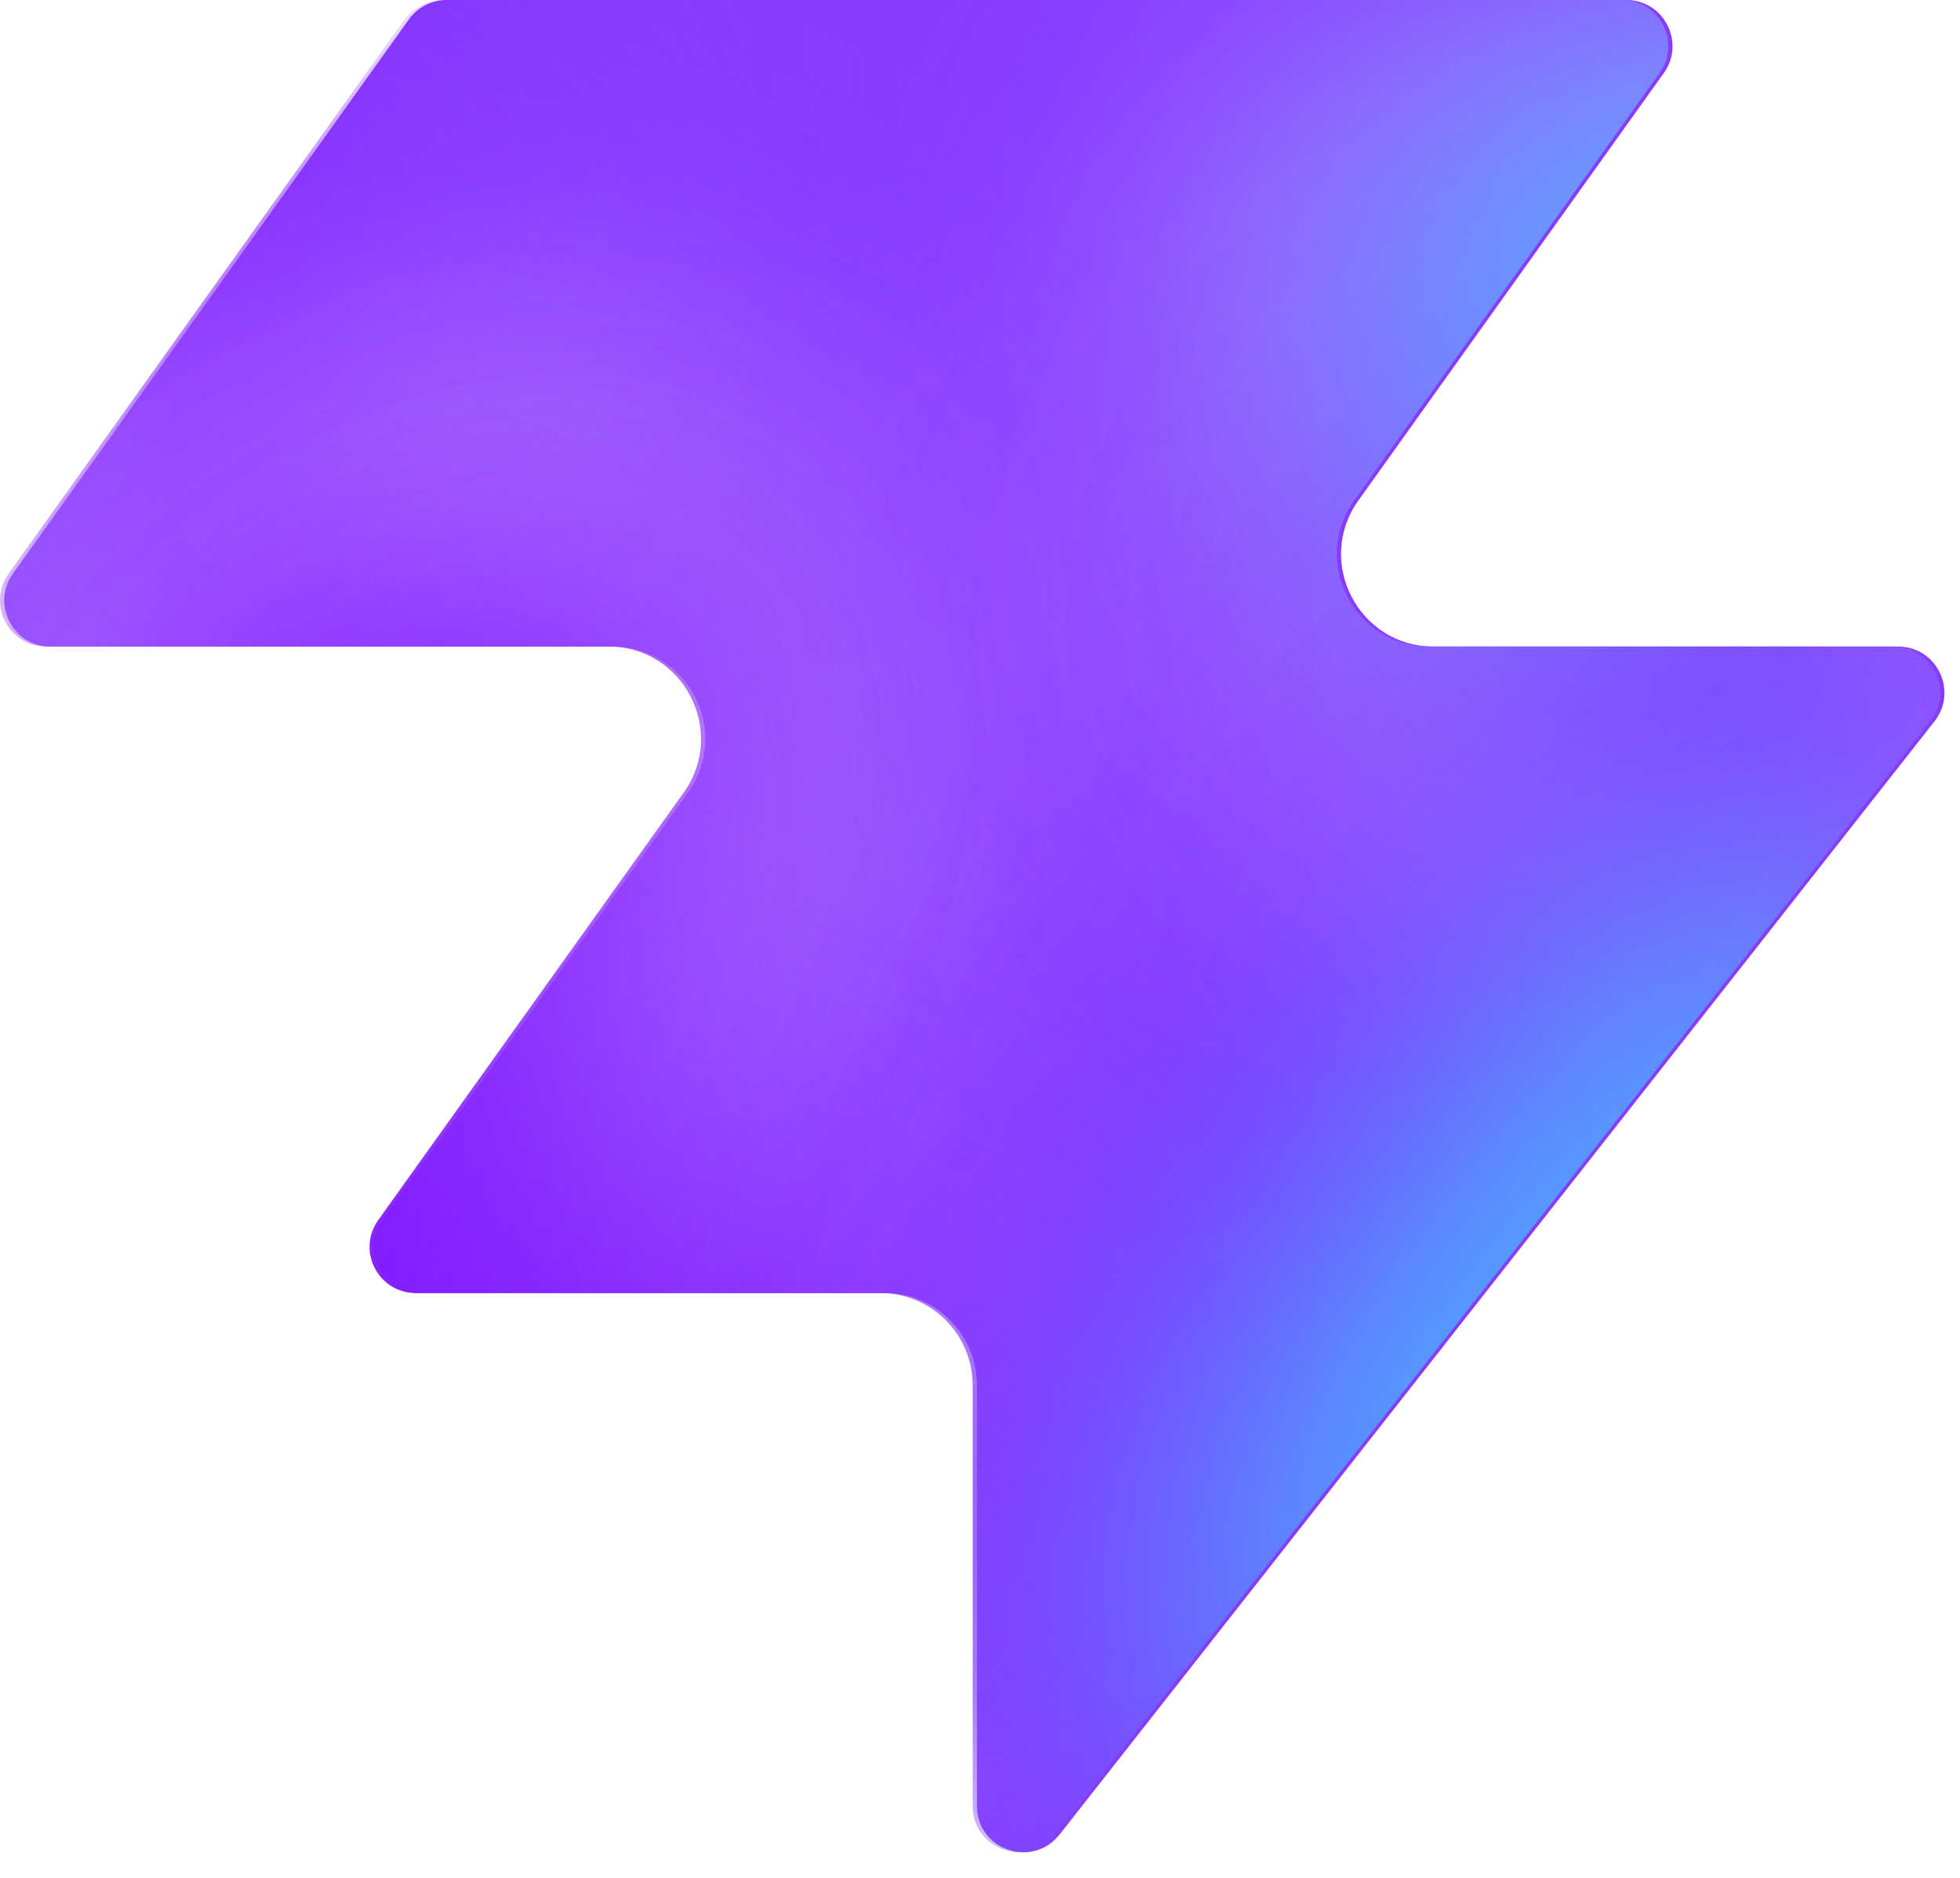
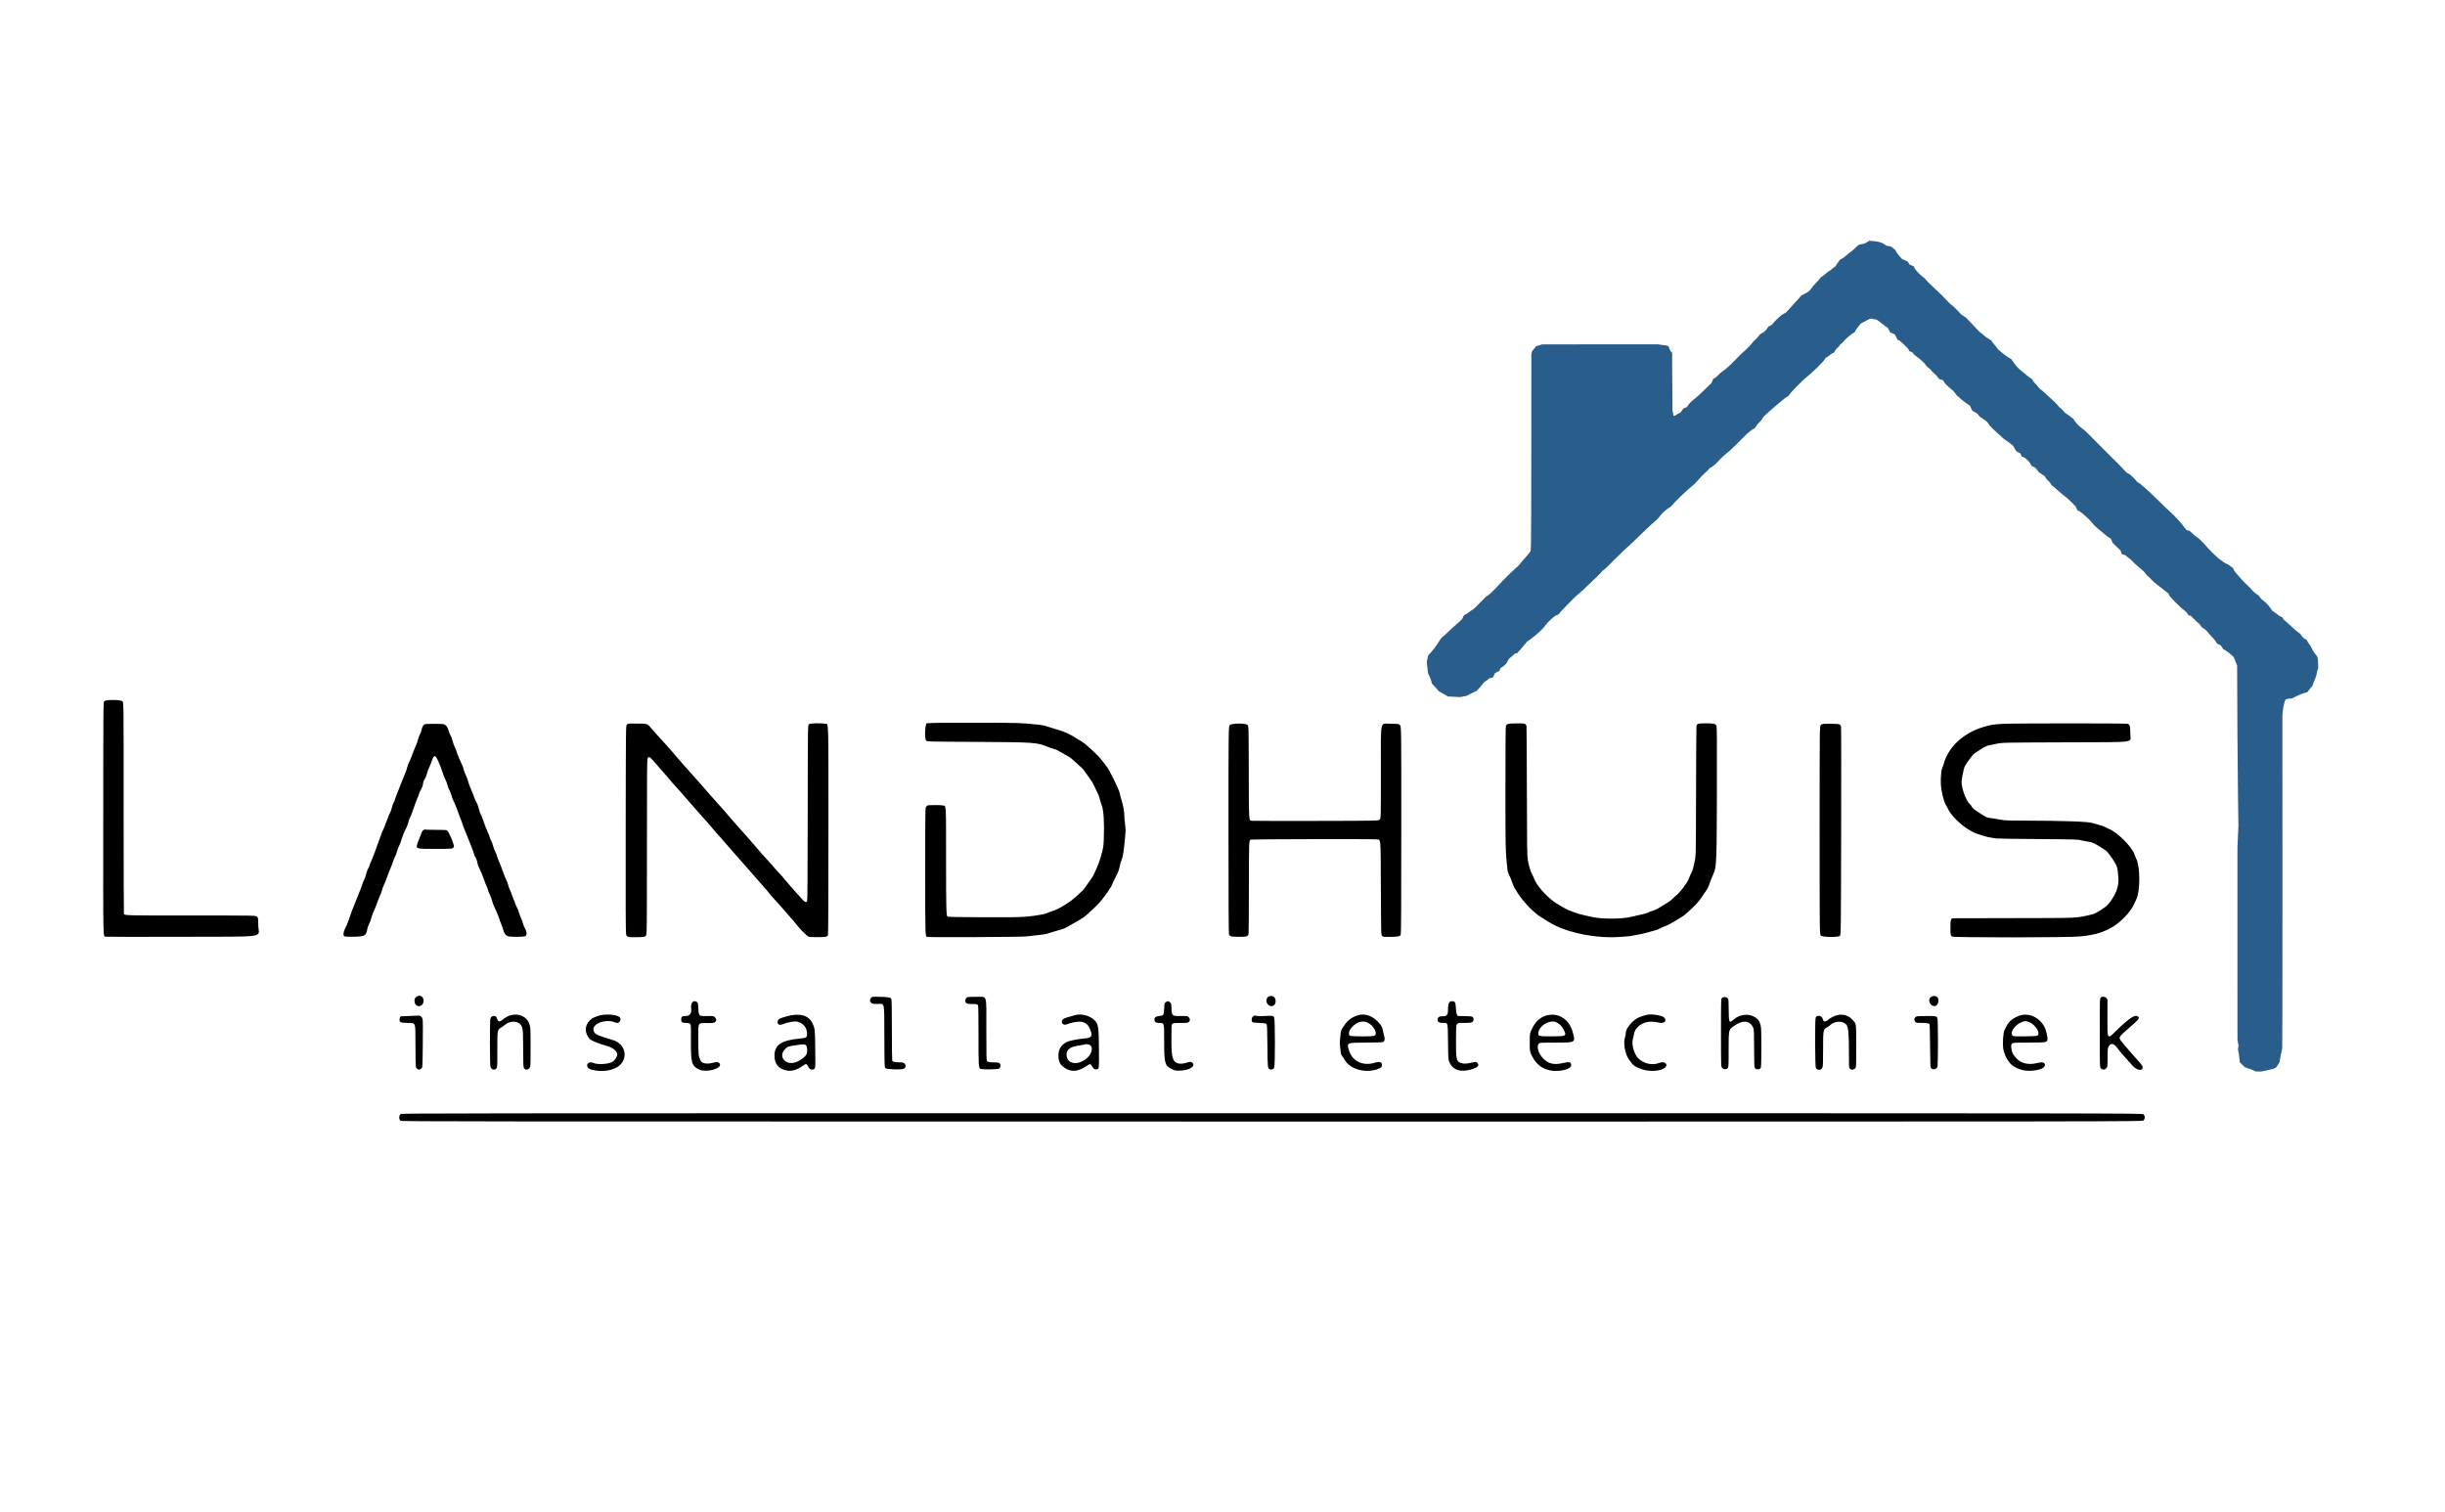
- <svg xmlns="http://www.w3.org/2000/svg" width="48" height="46" fill="none" viewBox="0 0 48 46">
-   <path fill="#863bff" d="M25.946 44.938c-.664.845-2.021.375-2.021-.698V33.937a2.26 2.26 0 0 0-2.262-2.262H10.287c-.92 0-1.456-1.04-.92-1.788l7.48-10.471c1.07-1.497 0-3.578-1.842-3.578H1.237c-.92 0-1.456-1.04-.92-1.788L10.013.474c.214-.297.556-.474.92-.474h28.894c.92 0 1.456 1.04.92 1.788l-7.48 10.471c-1.07 1.498 0 3.579 1.842 3.579h11.377c.943 0 1.473 1.088.89 1.83L25.947 44.94z" style="fill:#863bff;fill:color(display-p3 .525 .23 1);fill-opacity:1" />
-   <mask id="a" width="48" height="46" x="0" y="0" maskUnits="userSpaceOnUse" style="mask-type:alpha">
-     <path fill="#000" d="M25.842 44.938c-.664.844-2.021.375-2.021-.698V33.937a2.26 2.26 0 0 0-2.262-2.262H10.183c-.92 0-1.456-1.04-.92-1.788l7.48-10.471c1.07-1.498 0-3.579-1.842-3.579H1.133c-.92 0-1.456-1.04-.92-1.787L9.91.473c.214-.297.556-.474.92-.474h28.894c.92 0 1.456 1.04.92 1.788l-7.48 10.471c-1.07 1.498 0 3.578 1.842 3.578h11.377c.943 0 1.473 1.088.89 1.832L25.843 44.94z" style="fill:#000;fill-opacity:1" />
-   </mask>
-   <g mask="url(#a)">
-     <g filter="url(#b)">
-       <ellipse cx="5.508" cy="14.704" fill="#ede6ff" rx="5.508" ry="14.704" style="fill:#ede6ff;fill:color(display-p3 .927 .903 1);fill-opacity:1" transform="matrix(.00324 1 1 -.00324 -4.47 31.516)" />
-     </g>
-     <g filter="url(#c)">
-       <ellipse cx="10.399" cy="29.851" fill="#ede6ff" rx="10.399" ry="29.851" style="fill:#ede6ff;fill:color(display-p3 .927 .903 1);fill-opacity:1" transform="matrix(.00324 1 1 -.00324 -39.328 7.883)" />
-     </g>
-     <g filter="url(#d)">
-       <ellipse cx="5.508" cy="30.487" fill="#7e14ff" rx="5.508" ry="30.487" style="fill:#7e14ff;fill:color(display-p3 .492 .077 1);fill-opacity:1" transform="rotate(89.814 -25.913 -14.639)scale(1 -1)" />
-     </g>
-     <g filter="url(#e)">
-       <ellipse cx="5.508" cy="30.599" fill="#7e14ff" rx="5.508" ry="30.599" style="fill:#7e14ff;fill:color(display-p3 .492 .077 1);fill-opacity:1" transform="rotate(89.814 -32.644 -3.334)scale(1 -1)" />
-     </g>
-     <g filter="url(#f)">
-       <ellipse cx="5.508" cy="30.599" fill="#7e14ff" rx="5.508" ry="30.599" style="fill:#7e14ff;fill:color(display-p3 .492 .077 1);fill-opacity:1" transform="matrix(.00324 1 1 -.00324 -34.34 30.47)" />
-     </g>
-     <g filter="url(#g)">
-       <ellipse cx="14.072" cy="22.078" fill="#ede6ff" rx="14.072" ry="22.078" style="fill:#ede6ff;fill:color(display-p3 .927 .903 1);fill-opacity:1" transform="rotate(93.35 24.506 48.493)scale(-1 1)" />
-     </g>
-     <g filter="url(#h)">
-       <ellipse cx="3.47" cy="21.501" fill="#7e14ff" rx="3.47" ry="21.501" style="fill:#7e14ff;fill:color(display-p3 .492 .077 1);fill-opacity:1" transform="rotate(89.009 28.708 47.59)scale(-1 1)" />
-     </g>
-     <g filter="url(#i)">
-       <ellipse cx="3.47" cy="21.501" fill="#7e14ff" rx="3.47" ry="21.501" style="fill:#7e14ff;fill:color(display-p3 .492 .077 1);fill-opacity:1" transform="rotate(89.009 28.708 47.59)scale(-1 1)" />
-     </g>
-     <g filter="url(#j)">
-       <ellipse cx=".387" cy="8.972" fill="#7e14ff" rx="4.407" ry="29.108" style="fill:#7e14ff;fill:color(display-p3 .492 .077 1);fill-opacity:1" transform="rotate(39.51 .387 8.972)" />
-     </g>
-     <g filter="url(#k)">
-       <ellipse cx="47.523" cy="-6.092" fill="#7e14ff" rx="4.407" ry="29.108" style="fill:#7e14ff;fill:color(display-p3 .492 .077 1);fill-opacity:1" transform="rotate(37.892 47.523 -6.092)" />
-     </g>
-     <g filter="url(#l)">
-       <ellipse cx="41.412" cy="6.333" fill="#47bfff" rx="5.971" ry="9.665" style="fill:#47bfff;fill:color(display-p3 .28 .748 1);fill-opacity:1" transform="rotate(37.892 41.412 6.333)" />
-     </g>
-     <g filter="url(#m)">
-       <ellipse cx="-1.879" cy="38.332" fill="#7e14ff" rx="4.407" ry="29.108" style="fill:#7e14ff;fill:color(display-p3 .492 .077 1);fill-opacity:1" transform="rotate(37.892 -1.88 38.332)" />
-     </g>
-     <g filter="url(#n)">
-       <ellipse cx="-1.879" cy="38.332" fill="#7e14ff" rx="4.407" ry="29.108" style="fill:#7e14ff;fill:color(display-p3 .492 .077 1);fill-opacity:1" transform="rotate(37.892 -1.88 38.332)" />
-     </g>
-     <g filter="url(#o)">
-       <ellipse cx="35.651" cy="29.907" fill="#7e14ff" rx="4.407" ry="29.108" style="fill:#7e14ff;fill:color(display-p3 .492 .077 1);fill-opacity:1" transform="rotate(37.892 35.651 29.907)" />
-     </g>
-     <g filter="url(#p)">
-       <ellipse cx="38.418" cy="32.4" fill="#47bfff" rx="5.971" ry="15.297" style="fill:#47bfff;fill:color(display-p3 .28 .748 1);fill-opacity:1" transform="rotate(37.892 38.418 32.4)" />
-     </g>
+ <svg xmlns="http://www.w3.org/2000/svg" viewBox="0 0 5280 3264" width="660" height="408">
+   <g transform="translate(0,3264) scale(0.01,-0.01)" fill="#000000" stroke="none">
+     <path d="M22522 174973 c-214 -227 -214 -227 -227 -25254 -14 -27419 -56 -25409 535 -25598 121 -39 7480 -49 16354 -21 19006 59 16645 -279 16597 2372 -31 1746 -31 1746 -313 1988 -282 242 -282 242 -14276 238 -14170 -4 -14293 -1 -14433 363 -35 92 -62 10400 -60 22907 3 22739 3 22739 -243 22986 -371 370 -3590 385 -3934 19z M201900 170294 c-962 -31 -1760 -65 -1772 -75 -387 -327 -495 -3290 -137 -3733 191 -236 191 -236 10725 -295 12693 -71 13239 -108 15534 -1072 385 -162 948 -350 1250 -417 503 -113 892 -308 2500 -1253 303 -178 703 -402 890 -497 188 -95 750 -565 1250 -1043 501 -479 1090 -1013 1310 -1188 381 -303 683 -685 1513 -1916 203 -299 507 -727 678 -951 170 -224 480 -789 689 -1256 208 -466 530 -1140 714 -1498 185 -357 389 -920 455 -1250 66 -330 255 -937 421 -1350 415 -1037 578 -3683 448 -7250 -64 -1731 -76 -1798 -714 -4100 -391 -1412 -1557 -4022 -2054 -4600 -94 -110 -517 -703 -938 -1317 -422 -615 -808 -1133 -858 -1150 -50 -18 -510 -440 -1022 -936 -1440 -1396 -4002 -3036 -5381 -3445 -412 -122 -916 -308 -1121 -412 -206 -105 -589 -232 -852 -283 -3507 -675 -4496 -727 -13198 -689 -5427 23 -7552 64 -7633 145 -251 251 -291 1936 -294 12493 -3 12428 71 11325 -778 11524 -300 70 -2146 89 -3055 31 -98 -6 -290 -121 -425 -256 -245 -246 -245 -246 -245 -13905 0 -14634 -16 -14157 474 -14280 445 -113 20406 -16 21276 103 495 67 1643 195 2550 283 1209 118 1837 228 2350 415 385 139 1281 406 1991 591 710 185 1453 435 1650 554 197 119 854 494 1459 834 2710 1523 2456 1340 4478 3227 782 731 1647 1643 1922 2028 275 385 669 905 876 1155 207 251 450 598 540 773 89 174 264 440 389 589 126 150 282 437 348 637 66 201 434 978 817 1728 572 1119 730 1534 880 2319 101 526 274 1133 385 1350 205 400 455 1666 562 2844 32 358 130 1325 217 2150 144 1373 144 1605 -3 2734 -89 679 -161 1515 -161 1858 0 865 -263 2348 -597 3358 -154 468 -333 1143 -397 1500 -143 797 -2227 5064 -2796 5724 -202 234 -636 804 -964 1265 -801 1127 -3749 3855 -4671 4322 -234 119 -605 338 -825 488 -1334 907 -3026 1670 -4550 2050 -357 89 -1084 314 -1615 501 -661 232 -1291 371 -2000 442 -4178 417 -4081 414 -12485 436 -4537 12 -9037 -3 -10000 -34z M135375 169923 c-225 -239 -225 -239 -256 -22556 -23 -16066 -1 -22422 79 -22692 189 -645 356 -693 2293 -657 1672 31 1710 37 1958 285 253 254 253 254 256 19208 2 16803 19 18979 154 19172 318 453 480 329 2191 -1677 440 -515 1178 -1358 1641 -1872 462 -514 909 -1036 991 -1159 83 -124 296 -382 473 -575 1162 -1262 2555 -2823 2886 -3236 215 -267 687 -809 1050 -1205 362 -395 997 -1116 1409 -1603 413 -486 1246 -1429 1853 -2095 606 -666 1371 -1548 1699 -1961 328 -412 800 -953 1048 -1201 247 -248 743 -808 1100 -1244 358 -437 946 -1112 1307 -1500 362 -388 1056 -1177 1543 -1755 487 -577 1159 -1345 1493 -1706 334 -361 1260 -1412 2057 -2336 798 -923 1859 -2136 2359 -2694 501 -558 1041 -1196 1200 -1418 160 -222 960 -1130 1777 -2018 817 -888 1557 -1719 1644 -1846 86 -128 566 -682 1066 -1232 500 -550 1170 -1347 1489 -1772 623 -827 2160 -2344 2505 -2473 321 -118 3365 -112 3741 9 203 64 368 202 425 352 58 151 94 8955 94 22679 0 25205 80 22765 -750 22958 -802 185 -3199 121 -3464 -94 -236 -191 -236 -191 -259 -19162 -17 -14074 -52 -19007 -137 -19109 -194 -234 -474 -155 -842 237 -1117 1190 -3313 3676 -4025 4554 -454 562 -909 1089 -1011 1171 -197 159 -868 910 -1612 1801 -247 297 -896 1014 -1440 1594 -545 580 -1259 1391 -1588 1802 -328 411 -970 1153 -1426 1650 -456 497 -972 1083 -1146 1302 -174 219 -819 946 -1433 1615 -614 669 -1409 1565 -1767 1991 -998 1190 -2335 2725 -3000 3445 -857 928 -2938 3292 -3687 4188 -350 419 -1183 1354 -1850 2077 -667 723 -1438 1582 -1713 1909 -275 327 -860 1001 -1300 1498 -440 498 -996 1146 -1236 1441 -240 295 -950 1100 -1578 1787 -2244 2456 -2516 2758 -3020 3362 -823 985 -750 961 -3033 982 -1973 18 -1985 17 -2208 -221z M325627 170047 c-171 -72 -360 -221 -419 -332 -76 -142 -108 -4130 -108 -13328 0 -13828 -11 -13374 444 -17918 27 -272 176 -705 343 -1000 162 -285 440 -958 617 -1495 177 -537 462 -1195 634 -1463 172 -267 447 -697 612 -955 1325 -2070 3534 -4333 5187 -5312 447 -265 1071 -650 1387 -855 3160 -2052 8575 -3389 13726 -3388 1263 0 4366 235 4542 344 48 30 633 146 1299 257 666 112 1694 355 2285 539 591 184 1232 367 1424 407 193 39 575 195 850 347 275 151 680 333 900 404 543 175 1731 793 2700 1405 440 277 1036 642 1324 809 287 167 1183 942 1991 1721 1317 1271 1823 1881 2576 3105 105 171 360 536 566 811 206 275 428 702 494 948 117 439 524 1474 1116 2834 559 1285 616 2884 652 18118 23 9997 2 13371 -86 13587 -191 468 -582 563 -2308 563 -1714 0 -1925 -66 -2024 -628 -31 -177 -70 -6532 -87 -14122 -31 -13800 -31 -13800 -294 -15050 -344 -1638 -431 -1926 -818 -2700 -178 -357 -381 -830 -449 -1050 -239 -766 -1915 -3006 -2653 -3546 -110 -81 -470 -411 -800 -734 -330 -323 -802 -702 -1050 -842 -247 -139 -675 -398 -950 -575 -1256 -806 -1576 -975 -2365 -1241 -464 -157 -990 -361 -1171 -455 -180 -93 -779 -255 -1332 -360 -553 -106 -1416 -303 -1919 -438 -2146 -577 -6794 -580 -9013 -6 -550 143 -1315 320 -1700 394 -385 74 -1082 280 -1550 457 -467 177 -1097 410 -1398 518 -600 215 -2785 1505 -3502 2069 -1857 1459 -3461 3372 -4012 4783 -155 399 -349 826 -429 950 -306 472 -756 1970 -924 3076 -158 1043 -177 2434 -205 14900 -17 7563 -54 13850 -82 13972 -128 564 -348 629 -2098 617 -1080 -7 -1714 -54 -1923 -142z M432700 170090 c-2188 -101 -2734 -186 -4429 -695 -4227 -1267 -7490 -4278 -8486 -7832 -106 -378 -257 -813 -337 -966 -230 -445 -380 -2111 -319 -3542 59 -1394 652 -3865 1067 -4450 100 -140 320 -547 490 -905 1002 -2114 4423 -4916 6714 -5500 248 -63 743 -218 1100 -344 358 -126 1033 -282 1500 -347 468 -65 985 -144 1150 -177 165 -32 4193 -89 8950 -127 8329 -67 8678 -77 9400 -277 413 -114 1065 -240 1450 -281 887 -93 1724 -512 3765 -1885 398 -268 1555 -1836 2142 -2905 379 -690 425 -908 605 -2910 173 -1916 -522 -3789 -2136 -5756 -610 -744 -2624 -2041 -3476 -2239 -3678 -854 -2417 -792 -16750 -820 -7177 -14 -13143 -27 -13256 -29 -553 -8 -644 -284 -644 -1949 0 -1733 15 -1805 407 -2008 452 -233 24768 -221 27393 14 2918 262 4522 679 6600 1716 2026 1011 4507 3503 5250 5274 115 275 332 736 482 1025 865 1671 867 7101 3 8767 -140 271 -312 681 -381 912 -474 1573 -3640 4770 -5459 5512 -306 124 -756 338 -1002 475 -245 138 -828 339 -1295 449 -466 109 -1050 273 -1298 364 -898 331 -6107 514 -15224 537 -3448 8 -3753 24 -4950 251 -702 133 -1573 271 -1937 307 -710 69 -788 108 -2720 1363 -753 490 -1077 767 -1243 1062 -123 220 -300 462 -392 538 -824 676 -1834 3361 -1834 4875 0 422 455 2746 607 3104 352 825 1830 2826 2278 3086 260 150 651 399 869 552 847 597 1715 1049 2146 1117 248 39 990 190 1650 334 1200 263 1200 263 14822 316 16057 64 14045 -204 14065 1868 15 1596 -82 1962 -561 2130 -364 126 -24009 123 -26776 -4z M91726 169997 c-308 -123 -593 -624 -674 -1182 -37 -256 -200 -702 -361 -992 -162 -289 -364 -825 -449 -1190 -84 -365 -236 -825 -336 -1023 -210 -413 -1055 -2536 -1158 -2910 -38 -137 -216 -542 -395 -900 -180 -357 -379 -897 -443 -1200 -64 -302 -271 -887 -460 -1300 -188 -412 -549 -1310 -801 -1995 -252 -684 -608 -1584 -790 -2000 -182 -415 -409 -1025 -504 -1355 -95 -330 -265 -751 -378 -935 -113 -184 -267 -630 -343 -991 -76 -361 -224 -795 -328 -965 -105 -170 -348 -736 -540 -1259 -624 -1700 -947 -2507 -1057 -2639 -59 -71 -262 -576 -450 -1120 -848 -2451 -1841 -5091 -2196 -5841 -144 -302 -261 -614 -262 -692 -1 -78 -135 -379 -298 -669 -164 -290 -364 -843 -444 -1230 -81 -386 -258 -895 -395 -1131 -136 -235 -301 -630 -365 -878 -65 -247 -253 -765 -418 -1150 -165 -385 -402 -992 -527 -1350 -125 -357 -439 -1145 -698 -1750 -441 -1029 -754 -1870 -1472 -3949 -161 -467 -399 -1030 -528 -1250 -349 -598 -567 -1410 -455 -1703 128 -337 327 -366 2325 -330 2234 41 2556 222 2766 1561 56 357 226 855 393 1150 163 287 367 814 454 1171 87 358 289 943 448 1300 427 960 702 1654 1011 2554 153 442 396 1037 540 1323 145 285 313 756 373 1046 61 290 219 730 352 977 132 248 371 810 529 1250 612 1694 908 2457 1099 2833 110 215 252 610 317 879 64 268 262 758 440 1088 178 330 400 915 494 1300 94 385 275 880 403 1100 128 220 331 732 452 1137 295 995 760 2151 1123 2792 165 291 361 823 436 1182 75 359 227 800 338 979 111 179 332 705 491 1168 549 1599 1086 3045 1240 3343 85 165 207 502 272 749 65 248 234 620 376 827 253 371 527 1215 527 1623 0 114 152 442 337 730 202 313 387 773 459 1143 67 340 269 913 449 1272 180 360 448 1023 597 1472 429 1302 721 1368 1248 283 378 -775 900 -2117 1254 -3222 128 -396 329 -885 448 -1086 118 -201 308 -709 421 -1129 113 -419 318 -957 455 -1195 137 -238 338 -755 447 -1150 108 -395 258 -812 333 -927 176 -272 1005 -2304 1097 -2689 39 -164 243 -704 453 -1200 211 -496 433 -1104 495 -1352 61 -247 245 -742 407 -1100 162 -357 502 -1190 754 -1850 252 -660 609 -1560 794 -2000 184 -440 401 -1056 482 -1369 82 -313 237 -696 345 -850 215 -307 371 -761 475 -1381 36 -220 196 -647 355 -950 354 -673 732 -1591 1093 -2650 150 -440 363 -980 475 -1200 111 -220 235 -557 275 -750 40 -192 242 -710 448 -1150 206 -440 433 -1047 503 -1350 70 -302 196 -685 280 -850 380 -747 1058 -2359 1240 -2950 110 -357 331 -949 490 -1314 158 -365 338 -895 399 -1178 120 -561 456 -1033 899 -1262 422 -218 3557 -210 3871 10 356 249 305 926 -127 1698 -191 343 -398 865 -460 1160 -61 295 -215 718 -343 940 -127 222 -307 694 -399 1050 -91 355 -343 1002 -558 1437 -215 435 -391 853 -391 928 0 76 -107 350 -239 609 -131 260 -333 787 -448 1172 -116 385 -302 850 -415 1033 -112 183 -274 633 -358 1000 -85 367 -267 870 -406 1117 -139 248 -378 810 -531 1250 -378 1088 -746 2044 -1158 3011 -190 446 -345 874 -345 953 0 78 -154 463 -342 855 -188 393 -415 998 -504 1346 -89 347 -248 778 -354 957 -105 178 -260 555 -343 837 -84 282 -265 744 -403 1027 -286 586 -821 1982 -1155 3014 -125 385 -310 818 -411 963 -101 144 -276 662 -389 1150 -118 510 -331 1091 -502 1368 -163 265 -324 602 -357 750 -34 148 -189 562 -345 919 -600 1379 -1017 2473 -1158 3037 -81 323 -296 885 -479 1250 -183 365 -383 901 -445 1191 -62 291 -203 706 -314 924 -355 696 -1074 2433 -1198 2895 -67 247 -252 708 -412 1025 -161 318 -362 882 -447 1253 -85 371 -280 900 -433 1175 -153 275 -373 817 -490 1204 -220 732 -470 1057 -951 1239 -342 130 -3821 133 -4142 4z M265599 169825 c-305 -275 -305 -275 -305 -22651 0 -15245 33 -22438 104 -22570 243 -454 457 -504 2170 -504 1794 0 1937 48 2066 697 31 155 60 4652 64 9992 6 9761 19 10109 372 10291 203 105 26257 161 27109 59 1074 -128 964 1006 1021 -10527 50 -10107 50 -10107 273 -10330 215 -215 282 -222 1837 -195 1720 30 2003 92 2180 482 83 180 115 6273 119 22613 6 22366 6 22366 -303 22642 -309 276 -309 276 -1949 276 -2435 0 -2157 1355 -2157 -10502 0 -9887 0 -9887 -241 -10167 -242 -281 -242 -281 -13775 -306 -7444 -14 -13680 -1 -13859 29 -660 111 -627 -421 -652 10537 -23 9893 -23 9893 -265 10151 -390 414 -3346 401 -3809 -17z M393231 169859 c-281 -242 -281 -242 -281 -22759 0 -22517 0 -22517 281 -22759 391 -337 3679 -377 4083 -50 236 191 236 191 286 22525 28 12284 15 22479 -29 22656 -142 580 -316 628 -2288 628 -1729 0 -1779 -6 -2052 -241z M91375 147102 c-155 -122 -318 -391 -383 -632 -62 -230 -193 -577 -292 -769 -98 -193 -296 -701 -439 -1128 -521 -1553 -690 -1486 3788 -1486 3700 0 3732 3 3955 421 185 346 -1079 3365 -1504 3592 -128 69 -927 103 -2176 94 -1086 -7 -2133 16 -2327 53 -276 52 -411 21 -622 -145z M90138 111256 c-1202 -523 -532 -2529 689 -2065 811 308 886 1747 109 2071 -396 166 -404 166 -798 -6z M273936 111183 c-515 -250 -602 -1232 -149 -1686 791 -791 1797 -262 1680 884 -80 786 -792 1160 -1531 802z M416880 110995 c-678 -678 90 -2049 1031 -1843 661 146 952 1394 444 1903 -376 375 -1068 347 -1475 -60z M188135 110944 c-334 -334 -320 -862 28 -1137 228 -179 403 -207 1289 -207 1666 0 1493 797 1525 -7026 27 -6643 27 -6643 252 -6854 266 -250 3361 -360 3897 -138 382 158 537 524 381 901 -168 406 -484 517 -1468 517 -812 0 -1200 97 -1362 340 -41 60 -75 3022 -75 6580 -2 4593 -35 6543 -115 6719 -172 376 -488 442 -2377 493 -1722 46 -1743 44 -1975 -188z M208856 111047 c-282 -140 -476 -581 -397 -898 114 -453 465 -594 1418 -567 971 27 1182 -19 1327 -289 68 -128 103 -2336 101 -6511 -4 -6591 19 -6978 423 -7200 341 -187 3728 -134 4029 63 332 218 412 715 168 1042 -186 250 -247 264 -1185 288 -1148 29 -1369 68 -1583 282 -139 140 -157 892 -157 6745 0 8026 283 7106 -2195 7131 -1031 10 -1826 -25 -1949 -86z M453670 110975 c-220 -225 -220 -225 -220 -7659 0 -7433 0 -7433 281 -7675 375 -323 719 -306 1077 51 327 328 308 176 330 2659 14 1512 38 1740 219 2050 470 806 1099 731 1796 -215 584 -794 1258 -1595 2093 -2490 387 -415 948 -1039 1245 -1387 884 -1033 2209 -1290 2209 -428 0 358 -118 520 -1546 2110 -2261 2517 -3292 3757 -3395 4080 -112 354 159 721 1200 1629 2983 2602 3144 2783 2784 3143 -596 596 -1874 -228 -4839 -3122 -1860 -1815 -1822 -1873 -1799 2772 9 2011 12 3762 6 3890 -31 650 -995 1046 -1441 592z M371892 110914 c-242 -196 -242 -196 -242 -7564 0 -7367 0 -7367 281 -7609 389 -335 888 -325 1162 22 201 256 207 372 207 3954 0 4367 -15 4298 1144 5125 1937 1382 3502 1207 4203 -469 128 -308 153 -990 153 -4255 0 -2509 38 -3997 107 -4196 200 -574 1085 -607 1356 -51 126 260 146 7732 23 8629 -183 1329 -627 1955 -1752 2470 -1236 566 -2977 275 -4071 -681 -1055 -922 -1134 -786 -1149 1987 -11 2049 -30 2298 -198 2524 -249 335 -879 393 -1224 114z M149572 110025 c-276 -306 -385 -739 -318 -1275 148 -1178 -241 -1750 -1189 -1750 -762 0 -965 -161 -965 -767 0 -582 212 -733 1033 -733 534 0 707 -40 867 -200 231 -231 226 -144 208 -3800 -24 -4611 170 -5285 1742 -6054 1552 -760 5111 229 4481 1244 -240 387 -595 442 -1420 219 -1342 -362 -2376 -198 -2701 429 -471 909 -510 1258 -510 4562 0 3909 -197 3543 1924 3566 1459 16 1511 24 1753 266 304 303 251 659 -153 1033 -261 243 -300 248 -1593 217 -1800 -43 -1859 7 -1931 1679 -46 1065 -69 1172 -286 1348 -295 239 -733 246 -942 16z M251731 109959 c-271 -233 -282 -283 -331 -1397 -61 -1399 -109 -1472 -1051 -1569 -779 -81 -1049 -276 -1049 -758 0 -524 284 -735 987 -735 1146 0 1113 111 1115 -3682 3 -4977 130 -5505 1485 -6193 813 -413 866 -425 1800 -425 2082 0 3597 916 2813 1700 -250 250 -484 250 -1284 -1 -1096 -344 -2077 -241 -2533 266 -658 729 -777 1973 -694 7210 17 1109 45 1125 1966 1125 1533 0 1558 4 1809 255 294 294 264 642 -90 1021 -201 215 -276 225 -1625 212 -1962 -19 -2009 21 -2073 1750 -34 933 -52 1001 -312 1225 -349 300 -581 299 -933 -4z M313072 110025 c-276 -305 -372 -714 -372 -1577 0 -1295 -227 -1554 -1322 -1515 -580 21 -911 -249 -911 -743 0 -498 314 -690 1125 -690 1136 0 1050 320 1109 -4117 50 -3833 50 -3833 330 -4433 785 -1686 2439 -2183 4826 -1448 1340 413 1695 846 1143 1398 -243 243 -242 243 -1300 0 -1040 -238 -1621 -249 -2232 -41 -979 334 -1071 784 -1040 5125 27 3846 -149 3516 1870 3516 1636 0 1902 113 1902 804 0 573 -192 644 -1800 658 -742 7 -1405 18 -1473 25 -297 31 -449 517 -519 1658 -55 907 -108 1190 -254 1351 -236 260 -857 277 -1082 29z M355850 107291 c-646 -126 -1699 -468 -2168 -703 -1202 -603 -2582 -2316 -2582 -3205 0 -262 -77 -691 -172 -955 -409 -1139 -34 -3511 739 -4664 959 -1433 1225 -1644 2819 -2242 1717 -644 4302 -450 5138 386 720 721 -255 1403 -1351 945 -1511 -631 -3658 -64 -4698 1242 -802 1006 -1275 3006 -940 3967 75 214 167 635 206 938 211 1637 2038 2901 3994 2764 505 -36 1075 -110 1266 -164 1224 -351 1988 290 1275 1070 -382 417 -2583 805 -3526 621z M110375 107191 c-504 -118 -1293 -526 -1696 -876 -768 -667 -1086 -647 -1328 81 -169 511 -285 604 -752 604 -315 0 -568 -204 -707 -572 -128 -336 -118 -9879 10 -10342 184 -662 805 -888 1241 -452 257 257 257 257 257 4009 0 4378 -4 4353 835 4868 283 173 658 440 832 592 955 834 2559 898 3254 129 605 -669 627 -844 650 -5219 19 -3452 44 -4071 177 -4273 345 -528 1097 -379 1325 263 91 255 120 1417 110 4397 -13 3936 -19 4071 -245 4803 -488 1580 -2153 2415 -3963 1988z M129142 107008 c-1067 -376 -1364 -538 -1785 -971 -1132 -1166 -1144 -2701 -30 -3979 333 -382 2070 -1091 3773 -1539 1251 -329 2200 -1137 2200 -1873 0 -394 -520 -1203 -964 -1501 -802 -537 -3198 -712 -4158 -303 -753 320 -1378 85 -1378 -520 0 -633 541 -927 2086 -1133 2008 -267 4094 268 5087 1305 1726 1803 910 4532 -1584 5296 -3545 1086 -3813 1205 -4122 1836 -355 725 54 1413 1131 1905 893 407 2442 493 3141 174 247 -113 580 -205 738 -205 600 0 964 851 531 1242 -688 623 -3238 768 -4666 266z M169835 106910 c-1498 -426 -1791 -582 -1883 -1001 -157 -716 325 -1005 1121 -672 917 385 2487 674 3013 556 1319 -298 2089 -1156 2186 -2437 71 -939 -95 -1099 -1245 -1201 -4285 -379 -5776 -1349 -5776 -3755 0 -1786 963 -2905 2747 -3192 1065 -171 2159 165 3352 1030 668 484 906 476 1112 -40 296 -737 963 -1019 1417 -596 216 201 216 201 170 4257 -49 4368 -55 4428 -626 5613 -830 1724 -2803 2232 -5588 1438z m4202 -6217 c311 -246 387 -1466 122 -1973 -365 -699 -1803 -1656 -2741 -1824 -2108 -377 -3314 1547 -1859 2967 589 575 662 599 2641 866 1468 198 1541 196 1837 -36z M232000 107142 c-247 -80 -849 -254 -1336 -386 -989 -270 -1364 -537 -1364 -973 0 -580 594 -847 1193 -536 156 80 703 238 1216 350 2066 451 3057 59 3688 -1456 615 -1475 365 -1886 -1215 -1998 -1195 -84 -3286 -490 -3755 -729 -1288 -657 -1887 -1629 -1860 -3014 24 -1283 364 -1945 1329 -2593 1465 -985 2933 -853 4799 430 708 487 847 471 1154 -135 256 -506 540 -680 1001 -614 507 72 502 26 467 4291 -39 4805 -126 5418 -881 6225 -1022 1094 -2999 1600 -4436 1138z m3394 -6417 c825 -668 285 -2226 -1100 -3172 -1841 -1258 -3793 -829 -3960 870 -123 1259 631 1900 2568 2185 734 108 1357 217 1383 244 124 123 911 33 1109 -127z M292844 107019 c-1261 -506 -1976 -1124 -2800 -2419 -453 -714 -480 -796 -556 -1700 -43 -522 -106 -1098 -139 -1279 -51 -284 56 -1650 212 -2698 27 -180 175 -473 330 -650 155 -178 361 -478 458 -667 1018 -1988 4257 -3001 6912 -2162 900 284 1172 510 1172 973 0 653 -506 811 -1549 484 -2540 -795 -4880 336 -5584 2700 -489 1642 -509 1634 3756 1656 1818 9 3408 50 3534 90 420 133 537 642 316 1372 -106 347 -223 856 -261 1131 -99 721 -490 1374 -1246 2081 -1424 1332 -3007 1710 -4555 1088z m2435 -1418 c1374 -624 2345 -2457 1521 -2872 -407 -205 -5134 -180 -5343 28 -258 259 -195 852 147 1368 929 1403 2472 2022 3675 1476z M334311 107192 c-1493 -293 -2628 -1225 -3393 -2785 -568 -1157 -568 -1157 -568 -3107 0 -1950 0 -1950 491 -2950 1102 -2244 3130 -3391 5659 -3203 1653 124 2800 617 2800 1205 0 730 -355 827 -1767 486 -2138 -516 -3485 -94 -4686 1465 -743 966 -992 2172 -560 2706 187 231 187 231 3665 243 4369 15 4276 -40 3692 2212 -697 2687 -2876 4210 -5333 3728z m1746 -1539 c646 -269 1240 -852 1601 -1569 720 -1429 625 -1484 -2558 -1484 -2733 0 -2900 35 -2900 609 0 1571 2363 3069 3857 2444z M396129 106970 c-451 -187 -1001 -502 -1222 -702 -666 -601 -1120 -592 -1256 26 -174 792 -1290 1029 -1563 333 -165 -420 -129 -10464 38 -10813 296 -618 1116 -599 1416 33 135 285 158 861 158 3962 0 4206 10 4260 885 4760 256 146 588 386 738 534 615 605 1964 845 2730 485 1186 -558 1229 -875 1246 -9363 2 -775 684 -1088 1270 -584 281 242 281 242 281 4825 0 5145 52 4765 -783 5694 -1020 1134 -2444 1427 -3938 810z M436090 107060 c-1305 -468 -2221 -1182 -2690 -2097 -173 -337 -404 -778 -512 -981 -320 -596 -470 -3059 -256 -4213 260 -1402 1237 -3031 2167 -3618 1050 -662 2190 -995 3401 -993 1916 3 3400 542 3400 1235 0 599 -526 736 -1700 441 -1904 -479 -3581 -49 -4602 1178 -627 754 -753 999 -889 1733 -150 811 -138 997 76 1262 186 229 186 229 3647 248 3880 20 3899 24 4026 701 82 439 -363 2200 -706 2794 -1183 2045 -3418 3007 -5362 2310z m2081 -1376 c1385 -519 2551 -2407 1807 -2928 -240 -168 -4994 -238 -5247 -77 -875 556 274 2402 1869 3003 702 265 867 265 1571 2z M88350 106999 c-990 -34 -1814 -69 -1830 -80 -151 -96 -305 -746 -226 -955 144 -377 263 -410 1671 -464 1924 -73 1724 500 1757 -5022 28 -4595 28 -4595 309 -4837 354 -304 584 -304 938 0 281 241 281 241 331 5175 28 2714 22 5134 -12 5378 -74 530 -454 917 -869 886 -148 -12 -1079 -48 -2069 -81z M270545 106855 c-296 -297 -341 -951 -80 -1168 114 -94 577 -152 1496 -187 1101 -41 1363 -81 1511 -228 164 -165 182 -537 228 -4760 53 -4852 44 -4768 523 -5024 309 -165 762 -6 935 328 223 430 216 10450 -7 10882 -193 373 -325 394 -1935 299 -796 -46 -1560 -42 -1780 9 -560 130 -620 119 -891 -151z M413629 106738 c-252 -252 -290 -536 -114 -870 181 -344 266 -365 1517 -366 1032 -2 1438 -68 1668 -274 27 -24 73 -2129 100 -4676 47 -4375 61 -4643 240 -4842 352 -388 1073 -249 1344 258 159 300 165 10062 5 10519 -171 491 -313 519 -2508 499 -1963 -18 -2029 -25 -2252 -248z M86503 85803 c-368 -368 -382 -1037 -30 -1428 150 -167 9236 -175 188137 -175 187979 0 187979 0 188257 239 397 342 397 980 0 1322 -278 239 -278 239 -188223 239 -187004 0 -187945 -1 -188141 -197z" />
  </g>
-   <defs>
-     <filter id="b" width="60.045" height="41.654" x="-19.77" y="16.149" color-interpolation-filters="sRGB" filterUnits="userSpaceOnUse">
-       <feFlood flood-opacity="0" result="BackgroundImageFix" />
-       <feBlend in="SourceGraphic" in2="BackgroundImageFix" result="shape" />
-       <feGaussianBlur result="effect1_foregroundBlur_2002_17158" stdDeviation="7.659" />
-     </filter>
-     <filter id="c" width="90.34" height="51.437" x="-54.613" y="-7.533" color-interpolation-filters="sRGB" filterUnits="userSpaceOnUse">
-       <feFlood flood-opacity="0" result="BackgroundImageFix" />
-       <feBlend in="SourceGraphic" in2="BackgroundImageFix" result="shape" />
-       <feGaussianBlur result="effect1_foregroundBlur_2002_17158" stdDeviation="7.659" />
-     </filter>
-     <filter id="d" width="79.355" height="29.4" x="-49.64" y="2.03" color-interpolation-filters="sRGB" filterUnits="userSpaceOnUse">
-       <feFlood flood-opacity="0" result="BackgroundImageFix" />
-       <feBlend in="SourceGraphic" in2="BackgroundImageFix" result="shape" />
-       <feGaussianBlur result="effect1_foregroundBlur_2002_17158" stdDeviation="4.596" />
-     </filter>
-     <filter id="e" width="79.579" height="29.4" x="-45.045" y="20.029" color-interpolation-filters="sRGB" filterUnits="userSpaceOnUse">
-       <feFlood flood-opacity="0" result="BackgroundImageFix" />
-       <feBlend in="SourceGraphic" in2="BackgroundImageFix" result="shape" />
-       <feGaussianBlur result="effect1_foregroundBlur_2002_17158" stdDeviation="4.596" />
-     </filter>
-     <filter id="f" width="79.579" height="29.4" x="-43.513" y="21.178" color-interpolation-filters="sRGB" filterUnits="userSpaceOnUse">
-       <feFlood flood-opacity="0" result="BackgroundImageFix" />
-       <feBlend in="SourceGraphic" in2="BackgroundImageFix" result="shape" />
-       <feGaussianBlur result="effect1_foregroundBlur_2002_17158" stdDeviation="4.596" />
-     </filter>
-     <filter id="g" width="74.749" height="58.852" x="15.756" y="-17.901" color-interpolation-filters="sRGB" filterUnits="userSpaceOnUse">
-       <feFlood flood-opacity="0" result="BackgroundImageFix" />
-       <feBlend in="SourceGraphic" in2="BackgroundImageFix" result="shape" />
-       <feGaussianBlur result="effect1_foregroundBlur_2002_17158" stdDeviation="7.659" />
-     </filter>
-     <filter id="h" width="61.377" height="25.362" x="23.548" y="2.284" color-interpolation-filters="sRGB" filterUnits="userSpaceOnUse">
-       <feFlood flood-opacity="0" result="BackgroundImageFix" />
-       <feBlend in="SourceGraphic" in2="BackgroundImageFix" result="shape" />
-       <feGaussianBlur result="effect1_foregroundBlur_2002_17158" stdDeviation="4.596" />
-     </filter>
-     <filter id="i" width="61.377" height="25.362" x="23.548" y="2.284" color-interpolation-filters="sRGB" filterUnits="userSpaceOnUse">
-       <feFlood flood-opacity="0" result="BackgroundImageFix" />
-       <feBlend in="SourceGraphic" in2="BackgroundImageFix" result="shape" />
-       <feGaussianBlur result="effect1_foregroundBlur_2002_17158" stdDeviation="4.596" />
-     </filter>
-     <filter id="j" width="56.045" height="63.649" x="-27.636" y="-22.853" color-interpolation-filters="sRGB" filterUnits="userSpaceOnUse">
-       <feFlood flood-opacity="0" result="BackgroundImageFix" />
-       <feBlend in="SourceGraphic" in2="BackgroundImageFix" result="shape" />
-       <feGaussianBlur result="effect1_foregroundBlur_2002_17158" stdDeviation="4.596" />
-     </filter>
-     <filter id="k" width="54.814" height="64.646" x="20.116" y="-38.415" color-interpolation-filters="sRGB" filterUnits="userSpaceOnUse">
-       <feFlood flood-opacity="0" result="BackgroundImageFix" />
-       <feBlend in="SourceGraphic" in2="BackgroundImageFix" result="shape" />
-       <feGaussianBlur result="effect1_foregroundBlur_2002_17158" stdDeviation="4.596" />
-     </filter>
-     <filter id="l" width="33.541" height="35.313" x="24.641" y="-11.323" color-interpolation-filters="sRGB" filterUnits="userSpaceOnUse">
-       <feFlood flood-opacity="0" result="BackgroundImageFix" />
-       <feBlend in="SourceGraphic" in2="BackgroundImageFix" result="shape" />
-       <feGaussianBlur result="effect1_foregroundBlur_2002_17158" stdDeviation="4.596" />
-     </filter>
-     <filter id="m" width="54.814" height="64.646" x="-29.286" y="6.009" color-interpolation-filters="sRGB" filterUnits="userSpaceOnUse">
-       <feFlood flood-opacity="0" result="BackgroundImageFix" />
-       <feBlend in="SourceGraphic" in2="BackgroundImageFix" result="shape" />
-       <feGaussianBlur result="effect1_foregroundBlur_2002_17158" stdDeviation="4.596" />
-     </filter>
-     <filter id="n" width="54.814" height="64.646" x="-29.286" y="6.009" color-interpolation-filters="sRGB" filterUnits="userSpaceOnUse">
-       <feFlood flood-opacity="0" result="BackgroundImageFix" />
-       <feBlend in="SourceGraphic" in2="BackgroundImageFix" result="shape" />
-       <feGaussianBlur result="effect1_foregroundBlur_2002_17158" stdDeviation="4.596" />
-     </filter>
-     <filter id="o" width="54.814" height="64.646" x="8.244" y="-2.416" color-interpolation-filters="sRGB" filterUnits="userSpaceOnUse">
-       <feFlood flood-opacity="0" result="BackgroundImageFix" />
-       <feBlend in="SourceGraphic" in2="BackgroundImageFix" result="shape" />
-       <feGaussianBlur result="effect1_foregroundBlur_2002_17158" stdDeviation="4.596" />
-     </filter>
-     <filter id="p" width="39.409" height="43.623" x="18.713" y="10.588" color-interpolation-filters="sRGB" filterUnits="userSpaceOnUse">
-       <feFlood flood-opacity="0" result="BackgroundImageFix" />
-       <feBlend in="SourceGraphic" in2="BackgroundImageFix" result="shape" />
-       <feGaussianBlur result="effect1_foregroundBlur_2002_17158" stdDeviation="4.596" />
-     </filter>
-   </defs>
+   <g transform="translate(0,3264) scale(0.01,-0.01)" fill="#295D8B" stroke="none">
+     <path d="M403200 274107 c-247 -169 -607 -331 -800 -361 -192 -30 -509 -96 -704 -148 l-353 -93 -797 -751 c-438 -413 -841 -752 -896 -753 -55 0 -446 -312 -869 -692 -423 -381 -873 -723 -1000 -762 -344 -105 -564 -329 -1004 -1024 l-398 -628 -414 -286 c-228 -157 -501 -381 -605 -497 -105 -117 -247 -212 -315 -212 -69 0 -418 -266 -777 -591 -358 -324 -743 -619 -855 -655 -112 -35 -293 -211 -404 -389 -110 -179 -371 -484 -580 -679 -445 -415 -1026 -1095 -1351 -1582 -263 -395 -802 -795 -1528 -1136 l-500 -234 -900 -1024 c-495 -563 -1269 -1414 -1720 -1892 l-821 -868 -479 -243 c-264 -133 -665 -426 -891 -650 -225 -224 -518 -503 -650 -620 -131 -117 -406 -415 -609 -661 l-370 -448 -353 -168 -352 -167 -292 -422 c-361 -521 -657 -793 -1125 -1034 l-361 -187 -515 -622 c-283 -342 -603 -670 -711 -728 -109 -58 -302 -260 -431 -449 -326 -479 -1319 -1506 -2026 -2095 -327 -272 -819 -736 -1094 -1033 -1388 -1497 -2679 -2692 -3400 -3148 -220 -139 -620 -485 -889 -769 -269 -284 -622 -584 -784 -668 l-295 -152 -200 -453 -200 -452 -674 -666 c-1503 -1485 -2487 -2395 -3008 -2783 -595 -443 -1038 -892 -1394 -1412 l-227 -330 -373 -149 -374 -150 -315 -448 -316 -448 -257 -97 c-142 -54 -405 -211 -585 -348 -278 -212 -659 -336 -659 -214 0 20 -51 279 -113 575 l-114 539 -22 3400 c-12 1870 -33 4503 -47 5850 -14 1348 -15 2495 -3 2550 13 55 17 217 11 359 l-12 260 -237 276 c-131 152 -290 452 -355 666 l-116 390 -221 142 -221 142 -1000 129 -1000 130 -12450 -5 -12450 -6 -725 -221 -725 -220 0 -106 c0 -58 -157 -263 -348 -454 l-349 -349 -103 -384 -104 -384 -7 -19733 c-4 -10852 -38 -20407 -76 -21232 l-68 -1500 -138 -250 c-76 -137 -527 -677 -1001 -1200 -475 -522 -985 -1130 -1135 -1350 -149 -220 -575 -647 -946 -949 -686 -559 -2729 -2588 -3944 -3919 -1003 -1099 -2074 -2082 -2268 -2082 -44 0 -414 -344 -821 -765 -1448 -1492 -2219 -2235 -2321 -2235 -56 0 -349 -191 -650 -425 -301 -234 -687 -492 -859 -575 l-312 -150 -201 -418 -200 -417 -677 -647 c-372 -356 -844 -774 -1049 -929 -205 -155 -764 -673 -1242 -1151 -478 -479 -999 -947 -1158 -1041 -159 -93 -398 -338 -531 -544 -133 -206 -467 -722 -742 -1148 -275 -426 -826 -1149 -1225 -1606 l-724 -831 -145 -691 -146 -691 46 -493 c25 -271 90 -822 145 -1224 l99 -731 295 -619 c162 -340 348 -844 413 -1119 l117 -500 323 -300 c177 -165 508 -530 735 -812 l413 -511 677 -369 c372 -203 818 -458 991 -566 l314 -197 1288 -62 1287 -62 698 122 698 121 550 281 c303 155 806 401 1118 546 l566 265 599 641 c330 352 678 774 775 939 97 164 293 356 435 426 142 71 393 250 558 400 l300 271 428 113 428 113 222 471 222 470 448 226 449 226 178 347 178 347 286 148 c454 235 1005 825 1204 1290 l184 428 717 619 717 619 180 0 179 0 590 636 c325 350 810 915 1078 1255 l488 618 662 467 c1132 800 2765 2253 3101 2758 729 1096 2364 2566 2855 2566 81 0 273 168 427 373 153 205 549 648 879 985 330 337 1095 1120 1700 1740 605 621 1340 1307 1634 1525 293 218 1153 1011 1910 1762 757 751 1702 1658 2100 2015 398 358 797 774 887 925 89 151 254 304 366 339 111 35 1148 1019 2303 2187 1155 1167 2393 2364 2750 2660 358 295 1393 1265 2300 2155 908 890 1898 1846 2200 2125 303 279 798 736 1100 1017 303 280 699 626 882 768 183 142 473 465 646 716 173 252 473 601 668 777 195 175 505 454 690 619 185 165 488 372 674 460 186 88 462 320 614 516 551 710 3100 3187 4076 3961 550 436 1142 980 1316 1209 363 478 1758 1920 2145 2216 143 110 309 292 368 406 59 113 279 293 489 400 501 254 933 635 1882 1655 429 461 1100 1081 1490 1376 391 296 958 793 1260 1104 303 311 798 795 1100 1074 303 279 856 835 1231 1236 745 798 1747 1640 2224 1870 l306 147 291 466 c160 256 464 620 675 808 212 188 497 534 635 769 l249 426 1009 932 c555 512 1133 1021 1285 1131 153 110 761 624 1352 1142 592 518 1248 1025 1459 1127 211 102 384 226 384 275 0 265 3015 3368 3929 4044 883 652 3582 3299 3805 3730 l159 309 437 256 c240 140 497 329 571 419 75 89 307 250 516 357 l380 194 192 373 c105 206 333 478 506 606 174 127 365 340 425 471 60 132 275 355 479 496 204 142 431 370 505 508 153 286 1675 1592 2059 1767 l253 115 186 364 c102 201 408 631 680 957 l495 592 637 336 c350 185 800 423 1000 529 l364 193 686 -115 686 -115 350 -239 c193 -131 575 -420 850 -641 275 -221 663 -516 861 -655 l362 -254 273 -501 273 -502 266 -96 c146 -53 363 -146 483 -207 l218 -111 307 -576 306 -575 326 -157 c422 -203 1893 -1634 2052 -1996 l123 -280 347 -145 347 -145 228 -312 c125 -171 453 -457 728 -637 678 -442 1723 -1408 1908 -1766 83 -160 365 -445 627 -634 262 -188 533 -448 602 -577 70 -130 315 -387 545 -571 231 -185 585 -545 787 -802 l367 -465 416 -125 415 -124 166 -311 c92 -171 285 -427 429 -569 616 -605 1310 -1207 1391 -1207 48 0 296 -293 551 -650 255 -357 501 -650 546 -650 46 0 211 -139 367 -309 316 -345 1107 -972 1854 -1470 l494 -329 246 -538 247 -539 525 -297 525 -296 378 -461 c207 -254 434 -461 503 -461 69 0 302 -151 518 -335 216 -183 494 -387 618 -453 123 -65 311 -286 417 -490 206 -400 760 -974 2108 -2185 468 -420 985 -886 1150 -1036 165 -150 502 -398 750 -551 248 -154 655 -450 906 -658 l456 -378 224 -432 c322 -619 534 -846 952 -1021 l369 -154 137 -327 c76 -181 117 -362 92 -403 -26 -41 16 -51 92 -22 358 138 1492 -824 1900 -1613 l178 -344 422 -205 422 -205 365 -479 364 -478 636 -424 635 -424 263 -423 c145 -232 379 -497 521 -590 141 -93 376 -371 521 -619 145 -248 299 -451 341 -451 42 0 435 -326 874 -725 883 -802 1569 -1376 2173 -1816 220 -160 756 -655 1191 -1100 l792 -809 184 -407 184 -408 491 -267 c540 -294 2093 -1688 2565 -2302 385 -501 909 -1036 1387 -1416 208 -165 772 -637 1254 -1050 482 -412 1017 -826 1189 -918 l313 -168 216 -462 217 -461 662 -670 c364 -369 762 -748 884 -843 123 -94 250 -297 284 -450 33 -153 77 -332 97 -398 20 -66 224 -170 453 -232 l417 -112 238 -238 c130 -130 437 -375 682 -543 244 -168 541 -442 659 -608 119 -166 538 -559 932 -872 1026 -815 1659 -1420 1926 -1842 128 -202 358 -442 511 -533 154 -91 392 -318 529 -503 276 -372 1270 -1199 3210 -2672 l560 -425 157 -350 c225 -499 2410 -2691 3396 -3405 228 -165 477 -431 555 -591 l141 -291 308 -108 309 -107 657 -676 c361 -371 804 -779 984 -906 179 -128 393 -361 474 -518 l148 -287 542 -359 c297 -198 617 -481 711 -631 93 -149 356 -456 584 -682 499 -496 1151 -1273 1385 -1653 l171 -278 404 -206 404 -206 261 -395 261 -394 527 -298 c290 -163 797 -547 1127 -853 l601 -556 369 -932 369 -933 -2 -1192 c-8 -4554 113 -22269 187 -27293 l89 -6100 -106 -2300 -106 -2300 1 -20800 1 -20800 116 -630 116 -630 -62 -420 -63 -420 108 -478 c60 -263 150 -878 200 -1366 l92 -888 548 -548 548 -548 828 -275 c455 -152 965 -354 1134 -449 l306 -173 600 -16 600 -17 984 207 c2230 471 2206 460 2706 1289 l340 562 113 750 c61 413 179 983 261 1269 81 285 172 780 202 1100 30 319 49 16609 43 36200 l-12 35618 114 1032 c116 1059 418 2191 630 2363 65 53 389 118 719 144 l600 47 1028 508 c566 280 1308 580 1650 667 l622 157 200 270 c110 149 364 460 565 692 l365 423 176 530 c97 291 297 800 444 1130 148 330 301 844 340 1142 39 299 118 630 175 736 l103 193 -11 915 c-7 503 -52 1086 -100 1295 l-89 381 -546 719 c-300 396 -603 899 -673 1119 -70 220 -256 548 -413 728 -156 180 -373 501 -482 714 l-197 386 -292 102 c-160 56 -376 222 -478 369 -380 544 -774 965 -1027 1097 -143 75 -597 453 -1010 842 -895 843 -1421 1314 -1920 1722 -204 166 -396 382 -427 479 l-56 177 -446 223 c-246 122 -473 265 -505 317 -32 52 -324 275 -648 495 l-590 401 -320 474 c-459 677 -1173 1432 -1638 1731 -220 142 -533 450 -696 686 l-295 427 -505 323 c-277 178 -639 493 -804 700 -165 207 -449 519 -631 692 -1142 1088 -1723 1680 -2119 2162 -248 300 -638 751 -867 1002 -230 250 -449 581 -488 734 l-70 278 -262 165 c-145 91 -411 291 -591 445 -181 153 -406 279 -500 279 -95 1 -409 181 -699 401 -290 219 -709 514 -932 655 -452 285 -2626 2447 -3161 3144 -368 479 -1680 1700 -1827 1700 -48 0 -401 288 -784 640 l-697 639 -308 68 -307 67 -388 468 c-213 258 -428 542 -478 632 -103 185 -1584 1836 -1891 2108 -635 561 -2679 2513 -3851 3678 -1840 1828 -3638 3400 -3888 3400 -53 0 -200 137 -328 304 -491 641 -1302 1402 -1727 1619 l-442 227 -782 854 c-430 470 -1277 1326 -1882 1903 -605 577 -2000 1970 -3100 3096 -2405 2461 -3218 3258 -3550 3476 -591 388 -1519 1279 -1847 1774 l-355 535 -596 453 c-328 249 -776 566 -996 705 -220 139 -466 380 -547 536 -80 155 -332 406 -559 556 -228 151 -499 418 -603 594 -159 270 -856 938 -3236 3101 -171 155 -423 350 -561 432 -137 83 -385 350 -550 596 -165 245 -399 511 -520 591 -122 81 -340 351 -487 601 l-266 454 -300 155 c-165 85 -486 325 -713 532 -228 207 -741 628 -1140 935 -741 568 -1233 1104 -1888 2055 l-368 535 -747 465 c-749 467 -2321 1758 -2321 1906 0 43 -225 336 -500 650 -275 315 -500 603 -500 641 0 165 -489 589 -945 818 -272 137 -654 410 -850 606 -195 197 -490 440 -655 540 -165 101 -591 504 -947 894 -357 391 -1032 1109 -1500 1595 l-853 883 -625 406 c-344 222 -625 439 -625 481 0 116 -1518 1622 -1853 1837 -163 105 -612 532 -997 949 -806 873 -1359 1420 -2643 2610 -1238 1147 -1778 1687 -2083 2081 -141 182 -374 391 -517 466 -398 205 -1575 1450 -1760 1861 l-165 364 -468 212 -468 212 -184 311 -184 311 -616 276 -615 277 -501 547 c-275 301 -607 747 -738 990 l-237 442 -474 367 -473 367 -463 70 -463 69 -410 297 c-582 422 -1306 623 -2638 734 l-700 59 -450 -306z" />
+   </g>
</svg>
